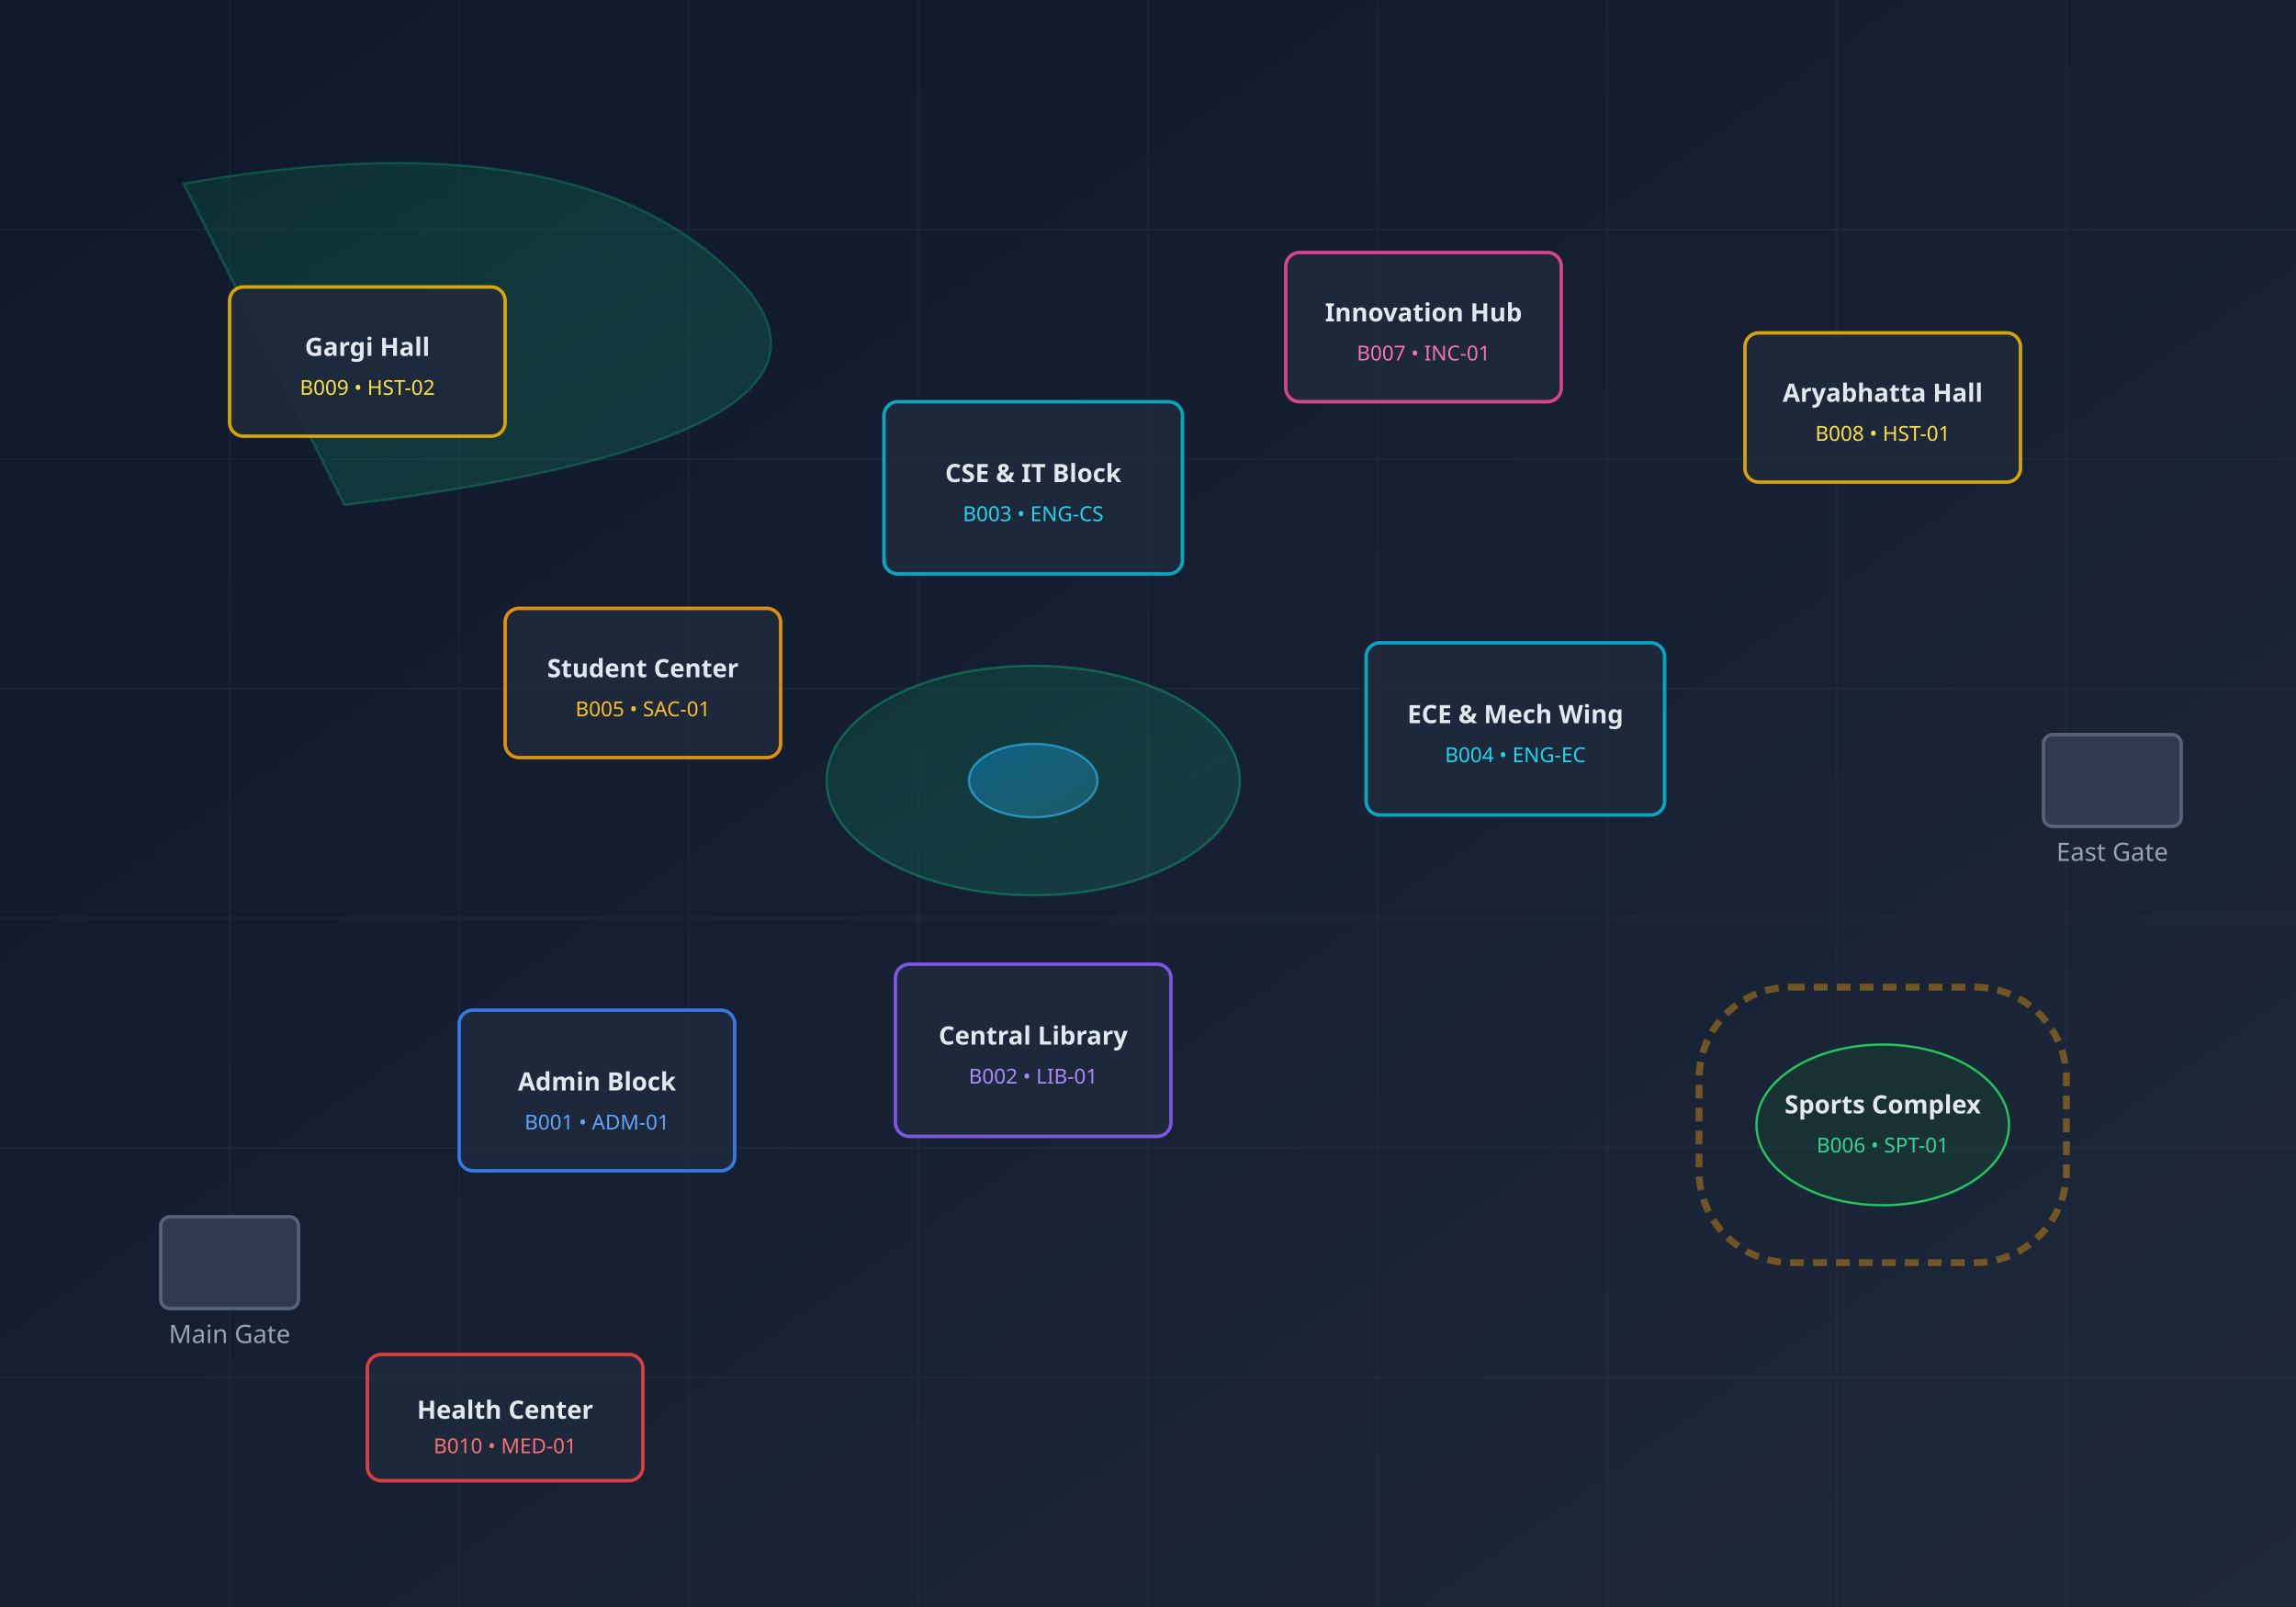
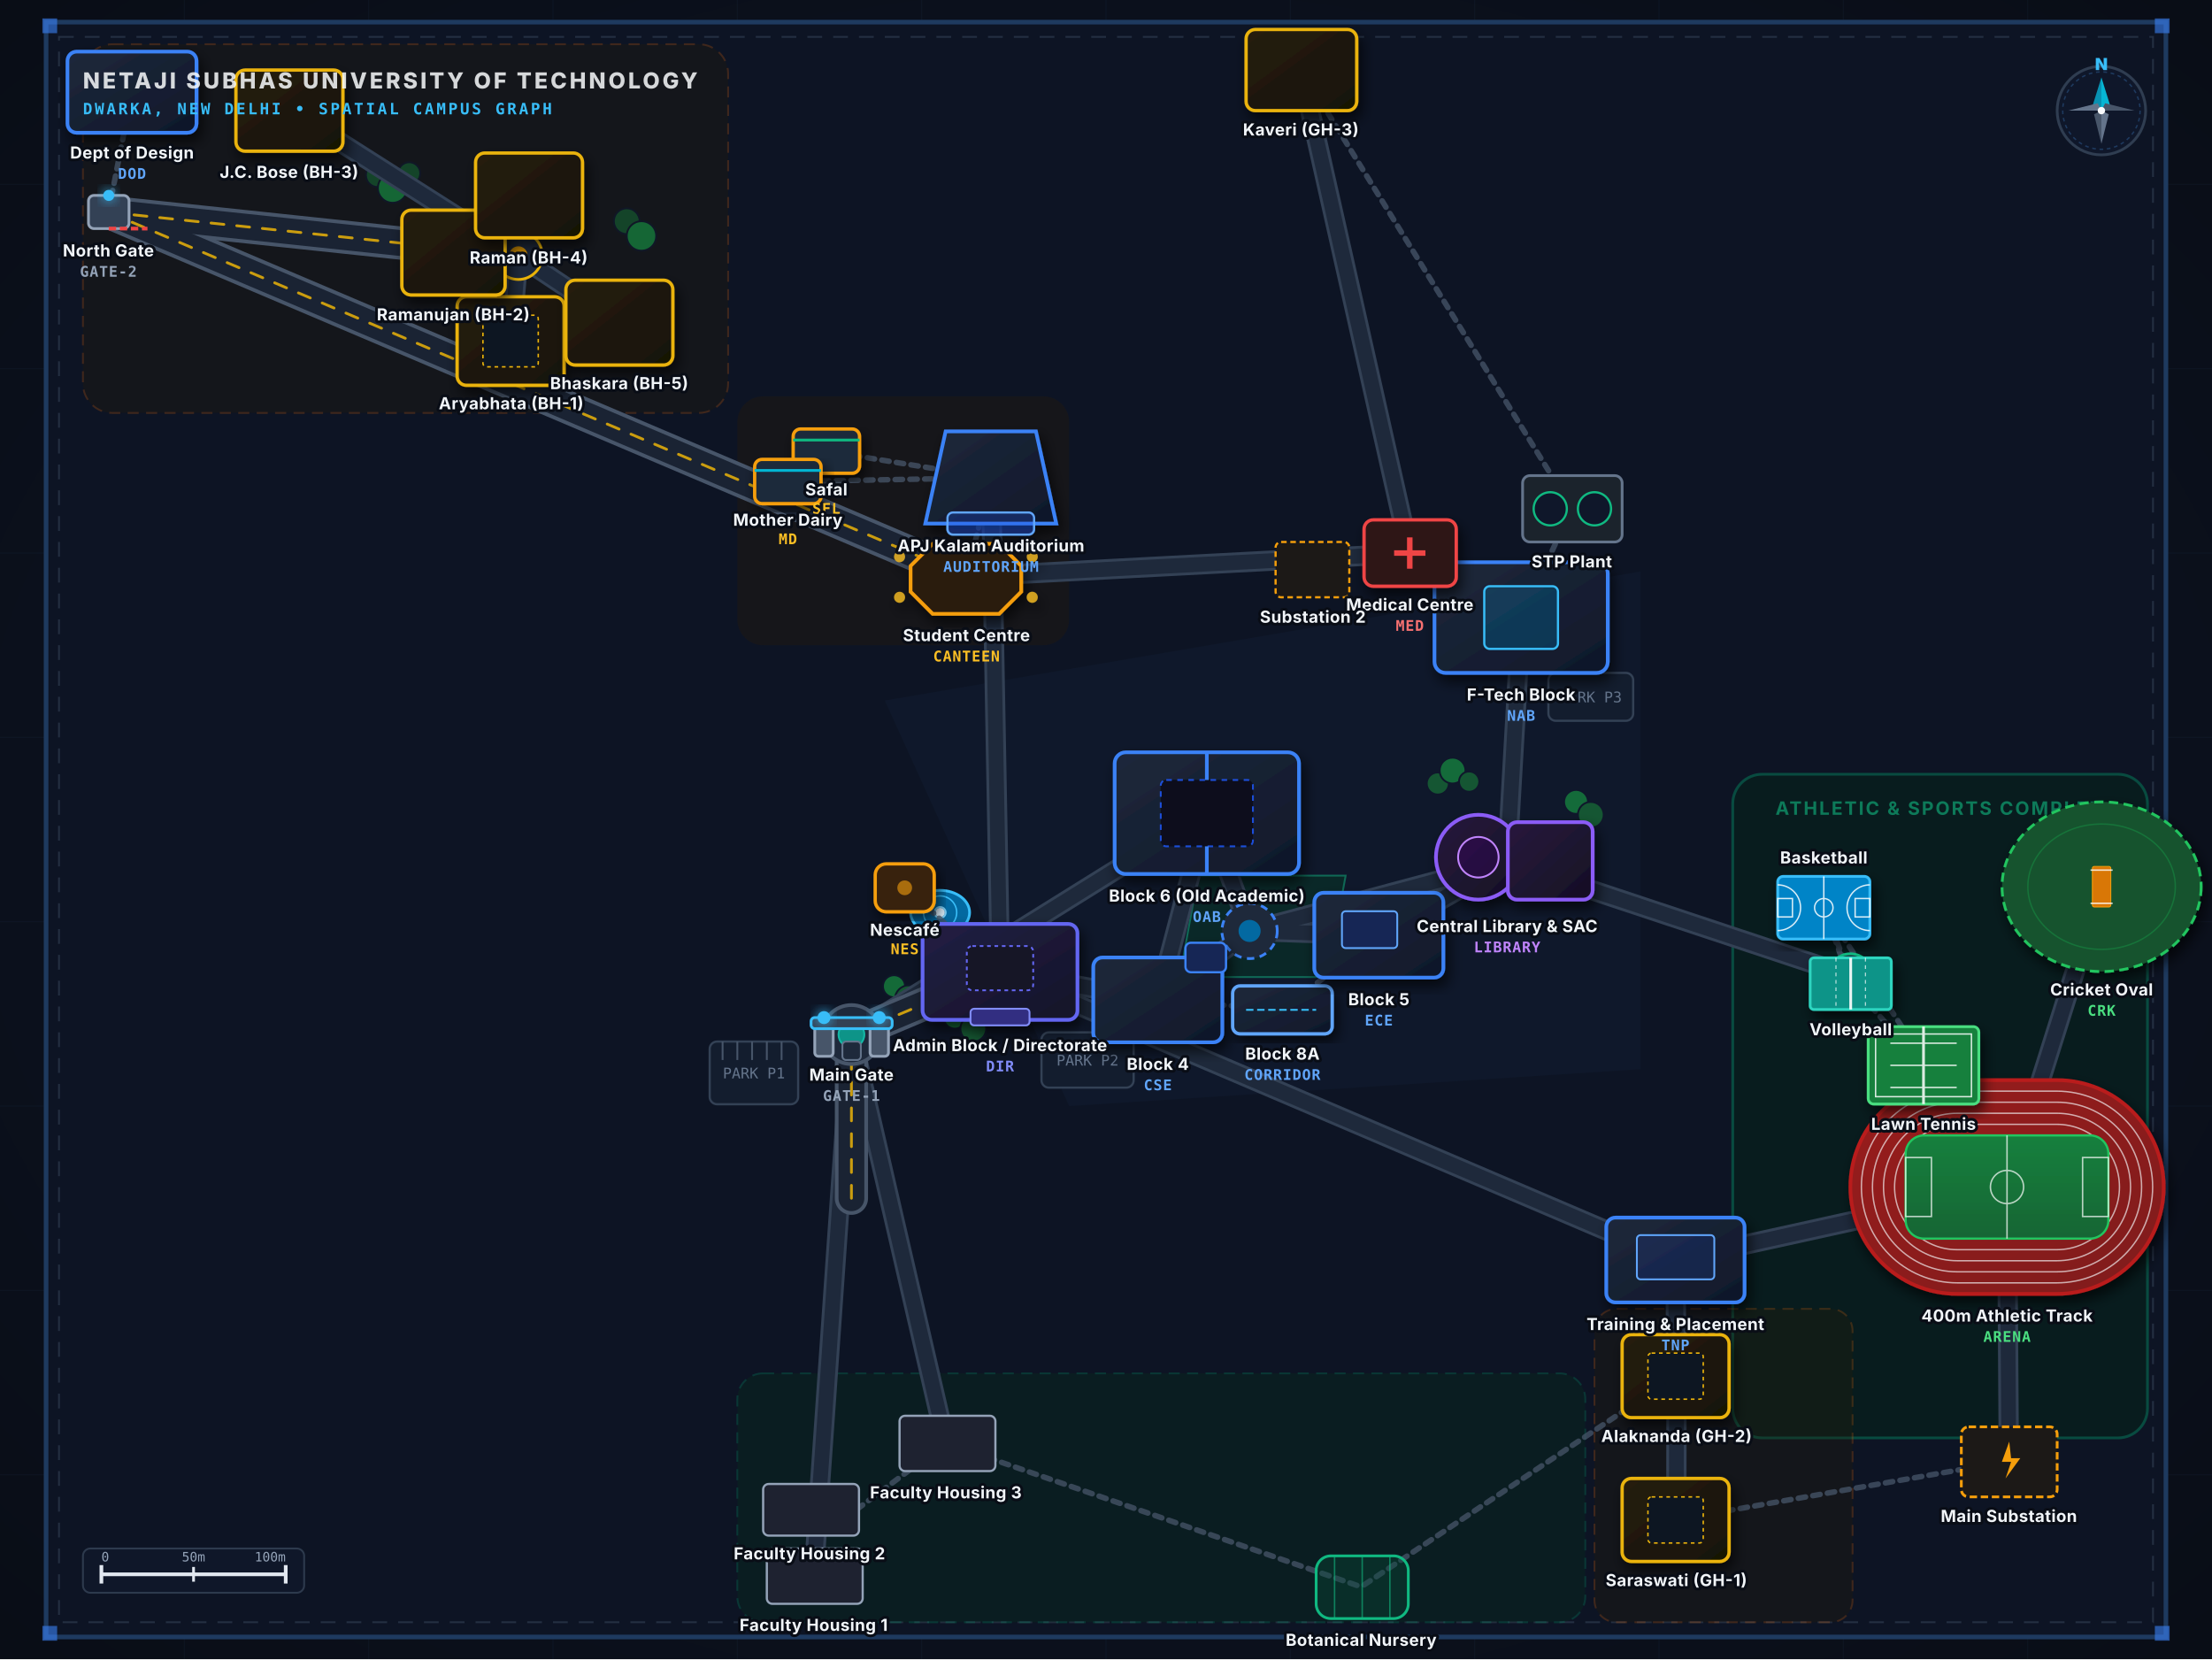
- <svg xmlns="http://www.w3.org/2000/svg" viewBox="0 0 1000 700" width="100%" height="100%" id="campusMapSvg">
+ <svg xmlns="http://www.w3.org/2000/svg" viewBox="0 0 1200 900" width="100%" height="100%" id="campusMapSvg">
  <defs>
-     <linearGradient id="bgGrad" x1="0%" y1="0%" x2="100%" y2="100%">
+     <radialGradient id="campusBgGrad" cx="50%" cy="50%" r="70%">
      <stop offset="0%" stop-color="#0f172a" />
-       <stop offset="100%" stop-color="#1e293b" />
+       <stop offset="100%" stop-color="#090d16" />
+     </radialGradient>
+     <linearGradient id="academicGrad" x1="0%" y1="0%" x2="100%" y2="100%">
+       <stop offset="0%" stop-color="#1e293b" />
+       <stop offset="100%" stop-color="#0f172a" />
    </linearGradient>
-     <linearGradient id="academicGrad" x1="0%" y1="0%" x2="100%" y2="100%">
-       <stop offset="0%" stop-color="#1e3a8a" stop-opacity="0.5" />
-       <stop offset="100%" stop-color="#3b82f6" stop-opacity="0.2" />
+     <linearGradient id="adminGrad" x1="0%" y1="0%" x2="100%" y2="100%">
+       <stop offset="0%" stop-color="#222044" />
+       <stop offset="100%" stop-color="#141328" />
    </linearGradient>
-     <linearGradient id="greenGrad" x1="0%" y1="0%" x2="100%" y2="100%">
-       <stop offset="0%" stop-color="#064e3b" stop-opacity="0.4" />
-       <stop offset="100%" stop-color="#10b981" stop-opacity="0.15" />
+     <linearGradient id="libraryGrad" x1="0%" y1="0%" x2="100%" y2="100%">
+       <stop offset="0%" stop-color="#281a3d" />
+       <stop offset="100%" stop-color="#150f24" />
    </linearGradient>
-     <linearGradient id="waterGrad" x1="0%" y1="0%" x2="100%" y2="100%">
-       <stop offset="0%" stop-color="#0284c7" stop-opacity="0.5" />
-       <stop offset="100%" stop-color="#38bdf8" stop-opacity="0.2" />
+     <linearGradient id="hostelGrad" x1="0%" y1="0%" x2="100%" y2="100%">
+       <stop offset="0%" stop-color="#261e0b" />
+       <stop offset="100%" stop-color="#171206" />
    </linearGradient>
-     <filter id="glow" x="-20%" y="-20%" width="140%" height="140%">
+     <linearGradient id="runningTrackGrad" x1="0%" y1="0%" x2="100%" y2="100%">
+       <stop offset="0%" stop-color="#991b1b" />
+       <stop offset="100%" stop-color="#7f1d1d" />
+     </linearGradient>
+     <linearGradient id="turfPitchGrad" x1="0%" y1="0%" x2="0%" y2="100%">
+       <stop offset="0%" stop-color="#15803d" />
+       <stop offset="100%" stop-color="#166534" />
+     </linearGradient>
+     <filter id="bldgShadow" x="-20%" y="-20%" width="140%" height="140%">
+       <feDropShadow dx="2" dy="4" stdDeviation="3.5" flood-color="#000000" flood-opacity="0.65" />
+     </filter>
+     <filter id="glowBeacon" x="-50%" y="-50%" width="200%" height="200%">
      <feGaussianBlur stdDeviation="3" result="blur" />
-       <feComposite in="SourceGraphic" in2="blur" operator="over" />
+       <feMerge>
+         <feMergeNode in="blur" />
+         <feMergeNode in="SourceGraphic" />
+       </feMerge>
    </filter>
+     <style>
+       @keyframes rippleAnim {
+         0% { r: 3px; opacity: 0.9; }
+         100% { r: 22px; opacity: 0; }
+       }
+       @keyframes gatePulse {
+         0%, 100% { opacity: 0.95; transform: scale(1); }
+         50% { opacity: 0.35; transform: scale(0.85); }
+       }
+       @keyframes emergencyPulse {
+         0%, 100% { opacity: 1; }
+         50% { opacity: 0.45; }
+       }
+       .beacon-dot {
+         animation: gatePulse 2s ease-in-out infinite;
+         transform-origin: center;
+       }
+       .ripple-ring {
+         animation: rippleAnim 2.8s cubic-bezier(0.2, 0.8, 0.4, 1) infinite;
+         transform-origin: center;
+       }
+       .emergency-beacon {
+         animation: emergencyPulse 1.4s ease-in-out infinite;
+       }
+       .bldg-shape {
+         transition: stroke 0.2s ease, filter 0.2s ease;
+       }
+       .bldg-shape:hover {
+         filter: drop-shadow(0 0 12px rgba(59, 130, 246, 0.65));
+       }
+       .map-lbl-title {
+         font-family: 'Inter', system-ui, -apple-system, sans-serif;
+         font-size: 9px;
+         font-weight: 700;
+         fill: #f1f5f9;
+         text-anchor: middle;
+         letter-spacing: 0.02em;
+         pointer-events: none;
+         paint-order: stroke;
+         stroke: #090d16;
+         stroke-width: 3px;
+         stroke-linejoin: round;
+       }
+       .map-lbl-code {
+         font-family: 'JetBrains Mono', 'Fira Code', monospace;
+         font-size: 8px;
+         font-weight: 700;
+         text-anchor: middle;
+         letter-spacing: 0.05em;
+         pointer-events: none;
+       }
+     </style>
  </defs>
-   <rect width="1000" height="700" fill="url(#bgGrad)" />
-   <g stroke="#334155" stroke-width="0.5" opacity="0.3">
-     <line x1="100" y1="0" x2="100" y2="700" />
-     <line x1="200" y1="0" x2="200" y2="700" />
-     <line x1="300" y1="0" x2="300" y2="700" />
-     <line x1="400" y1="0" x2="400" y2="700" />
-     <line x1="500" y1="0" x2="500" y2="700" />
-     <line x1="600" y1="0" x2="600" y2="700" />
-     <line x1="700" y1="0" x2="700" y2="700" />
-     <line x1="800" y1="0" x2="800" y2="700" />
-     <line x1="900" y1="0" x2="900" y2="700" />
-     <line x1="0" y1="100" x2="1000" y2="100" />
-     <line x1="0" y1="200" x2="1000" y2="200" />
-     <line x1="0" y1="300" x2="1000" y2="300" />
-     <line x1="0" y1="400" x2="1000" y2="400" />
-     <line x1="0" y1="500" x2="1000" y2="500" />
-     <line x1="0" y1="600" x2="1000" y2="600" />
-   </g>
-   <g id="campusZones">
-     <path d="M 80,80 Q 250,50 320,120 T 150,220 Z" fill="url(#greenGrad)" stroke="#10b981" stroke-width="1" stroke-opacity="0.3" />
-     <ellipse cx="450" cy="340" rx="90" ry="50" fill="url(#greenGrad)" stroke="#10b981" stroke-width="1" stroke-opacity="0.4" />
-     <ellipse cx="450" cy="340" rx="28" ry="16" fill="url(#waterGrad)" stroke="#38bdf8" stroke-width="1" stroke-opacity="0.6" />
-     <rect x="740" y="430" width="160" height="120" rx="40" fill="none" stroke="#f59e0b" stroke-width="3" stroke-opacity="0.4" stroke-dasharray="6,4" />
-     <ellipse cx="820" cy="490" rx="55" ry="35" fill="#14532d" fill-opacity="0.3" stroke="#22c55e" stroke-width="1" />
-   </g>
-   <g id="buildingFootprints">
-     <rect x="70" y="530" width="60" height="40" rx="4" fill="#334155" stroke="#64748b" stroke-width="1.5" opacity="0.8" />
-     <text x="100" y="585" fill="#94a3b8" font-size="11" text-anchor="middle" font-family="sans-serif">Main Gate</text>
-     <rect x="200" y="440" width="120" height="70" rx="6" fill="#1e293b" stroke="#3b82f6" stroke-width="1.5" opacity="0.9" />
-     <text x="260" y="475" fill="#e2e8f0" font-size="11" font-weight="bold" text-anchor="middle" font-family="sans-serif">Admin Block</text>
-     <text x="260" y="492" fill="#60a5fa" font-size="9" text-anchor="middle" font-family="sans-serif">B001 • ADM-01</text>
-     <rect x="390" y="420" width="120" height="75" rx="6" fill="#1e293b" stroke="#8b5cf6" stroke-width="1.5" opacity="0.9" />
-     <text x="450" y="455" fill="#e2e8f0" font-size="11" font-weight="bold" text-anchor="middle" font-family="sans-serif">Central Library</text>
-     <text x="450" y="472" fill="#a78bfa" font-size="9" text-anchor="middle" font-family="sans-serif">B002 • LIB-01</text>
-     <rect x="385" y="175" width="130" height="75" rx="6" fill="#1e293b" stroke="#06b6d4" stroke-width="1.5" opacity="0.9" />
-     <text x="450" y="210" fill="#e2e8f0" font-size="11" font-weight="bold" text-anchor="middle" font-family="sans-serif">CSE &amp; IT Block</text>
-     <text x="450" y="227" fill="#22d3ee" font-size="9" text-anchor="middle" font-family="sans-serif">B003 • ENG-CS</text>
-     <rect x="595" y="280" width="130" height="75" rx="6" fill="#1e293b" stroke="#06b6d4" stroke-width="1.5" opacity="0.9" />
-     <text x="660" y="315" fill="#e2e8f0" font-size="11" font-weight="bold" text-anchor="middle" font-family="sans-serif">ECE &amp; Mech Wing</text>
-     <text x="660" y="332" fill="#22d3ee" font-size="9" text-anchor="middle" font-family="sans-serif">B004 • ENG-EC</text>
-     <rect x="220" y="265" width="120" height="65" rx="6" fill="#1e293b" stroke="#f59e0b" stroke-width="1.5" opacity="0.9" />
-     <text x="280" y="295" fill="#e2e8f0" font-size="11" font-weight="bold" text-anchor="middle" font-family="sans-serif">Student Center</text>
-     <text x="280" y="312" fill="#fbbf24" font-size="9" text-anchor="middle" font-family="sans-serif">B005 • SAC-01</text>
-     <text x="820" y="485" fill="#e2e8f0" font-size="11" font-weight="bold" text-anchor="middle" font-family="sans-serif">Sports Complex</text>
-     <text x="820" y="502" fill="#34d399" font-size="9" text-anchor="middle" font-family="sans-serif">B006 • SPT-01</text>
-     <rect x="560" y="110" width="120" height="65" rx="6" fill="#1e293b" stroke="#ec4899" stroke-width="1.5" opacity="0.9" />
-     <text x="620" y="140" fill="#e2e8f0" font-size="11" font-weight="bold" text-anchor="middle" font-family="sans-serif">Innovation Hub</text>
-     <text x="620" y="157" fill="#f472b6" font-size="9" text-anchor="middle" font-family="sans-serif">B007 • INC-01</text>
-     <rect x="760" y="145" width="120" height="65" rx="6" fill="#1e293b" stroke="#eab308" stroke-width="1.5" opacity="0.9" />
-     <text x="820" y="175" fill="#e2e8f0" font-size="11" font-weight="bold" text-anchor="middle" font-family="sans-serif">Aryabhatta Hall</text>
-     <text x="820" y="192" fill="#fde047" font-size="9" text-anchor="middle" font-family="sans-serif">B008 • HST-01</text>
-     <rect x="100" y="125" width="120" height="65" rx="6" fill="#1e293b" stroke="#eab308" stroke-width="1.5" opacity="0.9" />
-     <text x="160" y="155" fill="#e2e8f0" font-size="11" font-weight="bold" text-anchor="middle" font-family="sans-serif">Gargi Hall</text>
-     <text x="160" y="172" fill="#fde047" font-size="9" text-anchor="middle" font-family="sans-serif">B009 • HST-02</text>
-     <rect x="890" y="320" width="60" height="40" rx="4" fill="#334155" stroke="#64748b" stroke-width="1.5" opacity="0.8" />
-     <text x="920" y="375" fill="#94a3b8" font-size="11" text-anchor="middle" font-family="sans-serif">East Gate</text>
-     <rect x="160" y="590" width="120" height="55" rx="6" fill="#1e293b" stroke="#ef4444" stroke-width="1.5" opacity="0.9" />
-     <text x="220" y="618" fill="#e2e8f0" font-size="11" font-weight="bold" text-anchor="middle" font-family="sans-serif">Health Center</text>
-     <text x="220" y="633" fill="#f87171" font-size="9" text-anchor="middle" font-family="sans-serif">B010 • MED-01</text>
+   <g id="terrainBaseLayer">
+     <rect width="1200" height="900" fill="url(#campusBgGrad)" />
+     <g stroke="#1e3a5f" stroke-width="0.5" opacity="0.14">
+       <line x1="100" y1="0" x2="100" y2="900" />
+       <line x1="200" y1="0" x2="200" y2="900" />
+       <line x1="300" y1="0" x2="300" y2="900" />
+       <line x1="400" y1="0" x2="400" y2="900" />
+       <line x1="500" y1="0" x2="500" y2="900" />
+       <line x1="600" y1="0" x2="600" y2="900" />
+       <line x1="700" y1="0" x2="700" y2="900" />
+       <line x1="800" y1="0" x2="800" y2="900" />
+       <line x1="900" y1="0" x2="900" y2="900" />
+       <line x1="1000" y1="0" x2="1000" y2="900" />
+       <line x1="1100" y1="0" x2="1100" y2="900" />
+       <line x1="0" y1="100" x2="1200" y2="100" />
+       <line x1="0" y1="200" x2="1200" y2="200" />
+       <line x1="0" y1="300" x2="1200" y2="300" />
+       <line x1="0" y1="400" x2="1200" y2="400" />
+       <line x1="0" y1="500" x2="1200" y2="500" />
+       <line x1="0" y1="600" x2="1200" y2="600" />
+       <line x1="0" y1="700" x2="1200" y2="700" />
+       <line x1="0" y1="800" x2="1200" y2="800" />
+     </g>
+     <polygon points="25,12 1175,12 1175,888 25,888" fill="#0d1424" stroke="#1e3a5f" stroke-width="2.5" />
+     <polygon points="32,20 1168,20 1168,880 32,880" fill="none" stroke="#334155" stroke-dasharray="8,6" stroke-width="1" opacity="0.6" />
+     <rect x="23" y="10" width="8" height="8" fill="#3b82f6" opacity="0.6" />
+     <rect x="1169" y="10" width="8" height="8" fill="#3b82f6" opacity="0.6" />
+     <rect x="1169" y="882" width="8" height="8" fill="#3b82f6" opacity="0.6" />
+     <rect x="23" y="882" width="8" height="8" fill="#3b82f6" opacity="0.6" />
+     <path d="M 480 380 L 890 310 L 890 580 L 580 600 Z" fill="#111d33" opacity="0.45" />
+     <rect x="940" y="420" width="225" height="360" rx="16" fill="#042319" stroke="#047857" stroke-width="1.5" opacity="0.55" />
+     <text x="1052" y="442" fill="#10b981" font-size="10" font-family="'Inter', sans-serif" font-weight="700" opacity="0.6" text-anchor="middle" letter-spacing="0.1em">ATHLETIC &amp; SPORTS COMPLEX</text>
+     <rect x="45" y="24" width="350" height="200" rx="16" fill="#241a06" opacity="0.3" stroke="#b45309" stroke-width="1" stroke-dasharray="6,4" />
+     <rect x="400" y="215" width="180" height="135" rx="14" fill="#291a08" opacity="0.35" />
+     <rect x="400" y="745" width="460" height="135" rx="14" fill="#062d1c" opacity="0.35" stroke="#047857" stroke-width="1" stroke-dasharray="6,4" />
+     <rect x="865" y="710" width="140" height="170" rx="12" fill="#241a06" opacity="0.3" stroke="#b45309" stroke-width="1" stroke-dasharray="6,4" />
+   </g>
+   <g id="landscapingLayer">
+     <ellipse cx="510" cy="495" rx="16" ry="12" fill="#0369a1" stroke="#38bdf8" stroke-width="1.5" />
+     <circle cx="510" cy="495" r="3" class="ripple-ring" fill="none" stroke="#7dd3fc" stroke-width="1" />
+     <circle cx="510" cy="495" r="9" class="ripple-ring" style="animation-delay: 1.4s;" fill="none" stroke="#38bdf8" stroke-width="0.8" />
+     <circle cx="510" cy="495" r="2.5" fill="#e0f2fe" />
+     <polygon points="650,475 730,475 720,530 640,530" fill="#063826" stroke="#10b981" stroke-width="1" opacity="0.5" />
+     <circle cx="678" cy="505" r="9" fill="#0d9488" opacity="0.4" />
+     <g fill="#15803d" stroke="#0f172a" stroke-width="1" opacity="0.8">
+       <circle cx="485" cy="535" r="6" />
+       <circle cx="493" cy="542" r="7.5" fill="#166534" />
+       <circle cx="488" cy="550" r="6" />
+       <circle cx="518" cy="552" r="6" />
+       <circle cx="528" cy="558" r="7" fill="#166534" />
+     </g>
+     <g fill="#166534" stroke="#0f172a" stroke-width="1" opacity="0.8">
+       <circle cx="780" cy="425" r="6" />
+       <circle cx="788" cy="418" r="7" fill="#15803d" />
+       <circle cx="797" cy="424" r="5.5" />
+       <circle cx="855" cy="435" r="6.5" fill="#15803d" />
+       <circle cx="863" cy="442" r="7" />
+     </g>
+     <g fill="#14532d" stroke="#0f172a" stroke-width="1" opacity="0.75">
+       <circle cx="205" cy="95" r="6.5" />
+       <circle cx="213" cy="102" r="8" fill="#15803d" />
+       <circle cx="222" cy="94" r="6" />
+       <circle cx="340" cy="120" r="7" />
+       <circle cx="348" cy="128" r="8" fill="#15803d" />
+     </g>
+     <g id="mainGateParking">
+       <rect x="385" y="565" width="48" height="34" rx="4" fill="#131d2e" stroke="#334155" stroke-width="1.2" />
+       <text x="409" y="585" fill="#64748b" font-size="8" font-family="'JetBrains Mono', monospace" text-anchor="middle">PARK P1</text>
+       <line x1="392" y1="565" x2="392" y2="575" stroke="#475569" stroke-width="1" />
+       <line x1="400" y1="565" x2="400" y2="575" stroke="#475569" stroke-width="1" />
+       <line x1="408" y1="565" x2="408" y2="575" stroke="#475569" stroke-width="1" />
+       <line x1="416" y1="565" x2="416" y2="575" stroke="#475569" stroke-width="1" />
+       <line x1="424" y1="565" x2="424" y2="575" stroke="#475569" stroke-width="1" />
+     </g>
+     <g id="adminParking">
+       <rect x="565" y="560" width="50" height="30" rx="4" fill="#131d2e" stroke="#334155" stroke-width="1.2" />
+       <text x="590" y="578" fill="#64748b" font-size="8" font-family="'JetBrains Mono', monospace" text-anchor="middle">PARK P2</text>
+     </g>
+     <g id="nabParking">
+       <rect x="840" y="365" width="46" height="26" rx="4" fill="#131d2e" stroke="#334155" stroke-width="1.2" />
+       <text x="863" y="381" fill="#64748b" font-size="8" font-family="'JetBrains Mono', monospace" text-anchor="middle">PARK P3</text>
+     </g>
+   </g>
+   <g id="roadNetworkLayer">
+     <g id="pedestrianWalkways" stroke="#475569" stroke-width="3" stroke-dasharray="4,4" stroke-linecap="round" opacity="0.75">
+       <line x1="628.1" y1="542.4" x2="695.7" y2="547.8" />
+       <line x1="695.7" y1="547.8" x2="748.0" y2="507.3" />
+       <line x1="537.6" y1="259.2" x2="524.3" y2="312.8" />
+       <line x1="537.6" y1="259.2" x2="448.3" y2="244.7" />
+       <line x1="537.6" y1="259.2" x2="427.4" y2="261.2" />
+       <line x1="542.5" y1="527.2" x2="490.8" y2="481.6" />
+       <line x1="58.8" y1="115.1" x2="71.6" y2="50.0" />
+       <line x1="764.8" y1="300.2" x2="712.2" y2="308.8" />
+       <line x1="825.2" y1="335.0" x2="852.7" y2="275.8" />
+       <line x1="852.7" y1="275.8" x2="705.7" y2="37.5" />
+       <line x1="1088.8" y1="643.9" x2="989.4" y2="492.4" />
+       <line x1="989.4" y1="492.4" x2="1004.0" y2="533.6" />
+       <line x1="1004.0" y1="533.6" x2="1043.5" y2="577.9" />
+       <line x1="1003.8" y1="529.4" x2="1004.0" y2="533.6" />
+       <line x1="1003.8" y1="529.4" x2="989.4" y2="492.4" />
+       <line x1="909.5" y1="746.2" x2="738.4" y2="860.8" />
+       <line x1="1089.8" y1="792.6" x2="909.4" y2="824.4" />
+       <line x1="441.4" y1="854.7" x2="439.1" y2="837.9" />
+       <line x1="439.1" y1="837.9" x2="513.1" y2="782.8" />
+       <line x1="513.1" y1="782.8" x2="738.4" y2="860.8" />
+     </g>
+     <g id="secondaryRoadCurbs" stroke="#334155" stroke-width="11" stroke-linecap="round" stroke-linejoin="round" fill="none">
+       <path d="M 461.9 561.2 L 654.7 441.1" />
+       <path d="M 542.5 527.2 L 628.1 542.4" />
+       <path d="M 654.7 441.1 L 628.1 542.4" />
+       <path d="M 677.9 505.0 L 654.7 441.1" />
+       <path d="M 677.9 505.0 L 628.1 542.4" />
+       <path d="M 677.9 505.0 L 748.0 507.3" />
+       <path d="M 677.9 505.0 L 817.6 467.6" />
+       <path d="M 748.0 507.3 L 817.6 467.6" />
+       <path d="M 817.6 467.6 L 825.2 335.0" />
+       <path d="M 825.2 335.0 L 764.8 300.2" />
+       <path d="M 764.8 300.2 L 524.3 312.8" />
+       <path d="M 764.8 300.2 L 705.7 37.5" />
+       <path d="M 542.5 527.2 L 537.6 259.2" />
+       <path d="M 281.2 138.6 L 156.8 59.5" />
+       <path d="M 281.2 138.6 L 286.8 105.9" />
+       <path d="M 281.2 138.6 L 335.9 175.1" />
+       <path d="M 281.2 138.6 L 245.9 136.8" />
+       <path d="M 281.2 138.6 L 277.3 185.0" />
+       <path d="M 542.5 527.2 L 908.9 683.5" />
+       <path d="M 908.9 683.5 L 1088.8 643.9" />
+       <path d="M 1088.8 643.9 L 1140.1 481.0" />
+       <path d="M 1003.8 529.4 L 817.6 467.6" />
+       <path d="M 908.9 683.5 L 909.5 746.2" />
+       <path d="M 909.5 746.2 L 909.4 824.4" />
+       <path d="M 1088.8 643.9 L 1089.8 792.6" />
+       <path d="M 461.9 561.2 L 441.4 854.7" />
+       <path d="M 513.1 782.8 L 461.9 561.2" />
+     </g>
+     <g id="secondaryRoadAsphalt" stroke="#1e293b" stroke-width="8" stroke-linecap="round" stroke-linejoin="round" fill="none">
+       <path d="M 461.9 561.2 L 654.7 441.1" />
+       <path d="M 542.5 527.2 L 628.1 542.4" />
+       <path d="M 654.7 441.1 L 628.1 542.4" />
+       <path d="M 677.9 505.0 L 654.7 441.1" />
+       <path d="M 677.9 505.0 L 628.1 542.4" />
+       <path d="M 677.9 505.0 L 748.0 507.3" />
+       <path d="M 677.9 505.0 L 817.6 467.6" />
+       <path d="M 748.0 507.3 L 817.6 467.6" />
+       <path d="M 817.6 467.6 L 825.2 335.0" />
+       <path d="M 825.2 335.0 L 764.8 300.2" />
+       <path d="M 764.8 300.2 L 524.3 312.8" />
+       <path d="M 764.8 300.2 L 705.7 37.5" />
+       <path d="M 542.5 527.2 L 537.6 259.2" />
+       <path d="M 281.2 138.6 L 156.8 59.5" />
+       <path d="M 281.2 138.6 L 286.8 105.9" />
+       <path d="M 281.2 138.6 L 335.9 175.1" />
+       <path d="M 281.2 138.6 L 245.9 136.8" />
+       <path d="M 281.2 138.6 L 277.3 185.0" />
+       <path d="M 542.5 527.2 L 908.9 683.5" />
+       <path d="M 908.9 683.5 L 1088.8 643.9" />
+       <path d="M 1088.8 643.9 L 1140.1 481.0" />
+       <path d="M 1003.8 529.4 L 817.6 467.6" />
+       <path d="M 908.9 683.5 L 909.5 746.2" />
+       <path d="M 909.5 746.2 L 909.4 824.4" />
+       <path d="M 1088.8 643.9 L 1089.8 792.6" />
+       <path d="M 461.9 561.2 L 441.4 854.7" />
+       <path d="M 513.1 782.8 L 461.9 561.2" />
+     </g>
+     <g stroke="#475569" stroke-width="18" stroke-linecap="round" fill="none">
+       <path d="M 461.9 650 L 461.9 561.2" />
+       <path d="M 461.9 561.2 L 542.5 527.2" />
+       <path d="M 58.8 115.1 L 281.2 138.6" />
+       <path d="M 58.8 115.1 L 524.3 312.8" />
+     </g>
+     <g stroke="#1a2333" stroke-width="14" stroke-linecap="round" fill="none">
+       <path d="M 461.9 650 L 461.9 561.2" />
+       <path d="M 461.9 561.2 L 542.5 527.2" />
+       <path d="M 58.8 115.1 L 281.2 138.6" />
+       <path d="M 58.8 115.1 L 524.3 312.8" />
+     </g>
+     <g stroke="#eab308" stroke-width="1.5" stroke-dasharray="7,7" stroke-linecap="round" fill="none" opacity="0.85">
+       <path d="M 461.9 650 L 461.9 561.2" />
+       <path d="M 461.9 561.2 L 542.5 527.2" />
+       <path d="M 58.8 115.1 L 281.2 138.6" />
+       <path d="M 58.8 115.1 L 524.3 312.8" />
+     </g>
+     <circle cx="461.9" cy="561.2" r="16" fill="#1e293b" stroke="#475569" stroke-width="2" />
+     <circle cx="461.9" cy="561.2" r="7" fill="#0d9488" stroke="#14b8a6" stroke-width="1" />
+     <circle cx="677.9" cy="505.0" r="15" fill="#1e293b" stroke="#3b82f6" stroke-width="1.5" stroke-dasharray="4,3" />
+     <circle cx="677.9" cy="505.0" r="6" fill="#0369a1" />
+     <circle cx="1003.8" cy="529.4" r="12" fill="#1e293b" stroke="#10b981" stroke-width="1.5" />
+     <circle cx="281.2" cy="138.6" r="13" fill="#1e293b" stroke="#eab308" stroke-width="1.5" />
+     <circle cx="281.2" cy="138.6" r="5" fill="#ca8a04" />
+   </g>
+   <g id="sportsComplexArena">
+     <g id="runningTrackFacility" filter="url(#bldgShadow)">
+       <rect x="1003.8" y="585.9" width="170" height="116" rx="58" fill="url(#runningTrackGrad)" stroke="#b91c1c" stroke-width="2" />
+       <g stroke="#f8fafc" stroke-width="0.75" fill="none" opacity="0.65">
+         <rect x="1009.8" y="591.9" width="158" height="104" rx="52" />
+         <rect x="1015.8" y="597.9" width="146" height="92" rx="46" />
+         <rect x="1021.8" y="603.9" width="134" height="80" rx="40" />
+         <rect x="1027.8" y="609.9" width="122" height="68" rx="34" />
+       </g>
+       <rect x="1033.8" y="615.9" width="110" height="56" rx="10" fill="url(#turfPitchGrad)" stroke="#22c55e" stroke-width="1.2" />
+       <g stroke="#ffffff" stroke-width="0.8" fill="none" opacity="0.7">
+         <line x1="1088.8" y1="615.9" x2="1088.8" y2="671.9" />
+         <circle cx="1088.8" cy="643.9" r="9" />
+         <rect x="1033.8" y="627.9" width="14" height="32" />
+         <rect x="1129.8" y="627.9" width="14" height="32" />
+       </g>
+     </g>
+     <g id="cricketGroundFacility">
+       <ellipse cx="1140.1" cy="481.0" rx="54" ry="46" fill="#14532d" stroke="#22c55e" stroke-width="1.5" stroke-dasharray="5,3" filter="url(#bldgShadow)" />
+       <ellipse cx="1140.1" cy="481.0" rx="40" ry="34" fill="none" stroke="#16a34a" stroke-width="0.75" opacity="0.4" />
+       <rect x="1135.1" y="470.0" width="10" height="22" fill="#d97706" rx="1" stroke="#f59e0b" stroke-width="0.5" />
+       <line x1="1134.1" y1="472.0" x2="1146.1" y2="472.0" stroke="#ffffff" stroke-width="0.8" opacity="0.8" />
+       <line x1="1134.1" y1="490.0" x2="1146.1" y2="490.0" stroke="#ffffff" stroke-width="0.8" opacity="0.8" />
+     </g>
+     <g id="basketballFacility" filter="url(#bldgShadow)">
+       <rect x="964.4" y="475.4" width="50" height="34" rx="3" fill="#0284c7" stroke="#38bdf8" stroke-width="1.5" />
+       <g stroke="#ffffff" stroke-width="0.75" fill="none" opacity="0.85">
+         <line x1="989.4" y1="475.4" x2="989.4" y2="509.4" />
+         <circle cx="989.4" cy="492.4" r="5" />
+         <rect x="964.4" y="487.4" width="8" height="10" />
+         <rect x="1006.4" y="487.4" width="8" height="10" />
+         <path d="M 964.4 480 A 12 12 0 0 1 964.4 504.8" />
+         <path d="M 1014.4 480 A 12 12 0 0 0 1014.4 504.8" />
+       </g>
+     </g>
+     <g id="volleyballFacility" filter="url(#bldgShadow)">
+       <rect x="982.0" y="519.6" width="44" height="28" rx="2" fill="#0d9488" stroke="#2dd4bf" stroke-width="1.5" />
+       <line x1="1004.0" y1="519.6" x2="1004.0" y2="547.6" stroke="#ffffff" stroke-width="1.5" opacity="0.9" />
+       <line x1="996.0" y1="519.6" x2="996.0" y2="547.6" stroke="#ffffff" stroke-width="0.6" stroke-dasharray="2,2" opacity="0.7" />
+       <line x1="1012.0" y1="519.6" x2="1012.0" y2="547.6" stroke="#ffffff" stroke-width="0.6" stroke-dasharray="2,2" opacity="0.7" />
+     </g>
+     <g id="tennisFacility" filter="url(#bldgShadow)">
+       <rect x="1013.5" y="556.9" width="60" height="42" rx="3" fill="#15803d" stroke="#4ade80" stroke-width="1.5" />
+       <g stroke="#ffffff" stroke-width="0.75" fill="none" opacity="0.85">
+         <rect x="1017.5" y="560.9" width="52" height="34" />
+         <line x1="1043.5" y1="556.9" x2="1043.5" y2="598.9" stroke="#ffffff" stroke-width="1.5" />
+         <line x1="1025.5" y1="565.9" x2="1061.5" y2="565.9" />
+         <line x1="1025.5" y1="589.9" x2="1061.5" y2="589.9" />
+         <line x1="1025.5" y1="577.9" x2="1061.5" y2="577.9" />
+       </g>
+     </g>
+   </g>
+   <g id="architecturalFootprintsLayer">
+     <g id="bldg-B001" class="bldg-shape" filter="url(#bldgShadow)">
+       <rect x="500.5" y="501.2" width="84" height="52" rx="5" fill="url(#adminGrad)" stroke="#6366f1" stroke-width="2" />
+       <rect x="526.5" y="547.2" width="32" height="9" rx="2" fill="#312e81" stroke="#818cf8" stroke-width="1" />
+       <rect x="524.5" y="513.2" width="36" height="24" rx="3" fill="#131226" stroke="#6366f1" stroke-dasharray="2,2" stroke-width="1" />
+     </g>
+     <g id="bldg-B004" class="bldg-shape" filter="url(#bldgShadow)">
+       <rect x="604.7" y="408.1" width="100" height="66" rx="6" fill="url(#academicGrad)" stroke="#3b82f6" stroke-width="2" />
+       <rect x="629.7" y="423.1" width="50" height="36" rx="3" fill="#090f1d" stroke="#1d4ed8" stroke-dasharray="3,3" stroke-width="1" />
+       <line x1="654.7" y1="408.1" x2="654.7" y2="423.1" stroke="#3b82f6" stroke-width="2" />
+       <line x1="654.7" y1="459.1" x2="654.7" y2="474.1" stroke="#3b82f6" stroke-width="2" />
+     </g>
+     <g id="bldg-B002" class="bldg-shape" filter="url(#bldgShadow)">
+       <rect x="593.1" y="519.4" width="70" height="46" rx="5" fill="url(#academicGrad)" stroke="#3b82f6" stroke-width="2" />
+       <rect x="643.1" y="511.4" width="22" height="16" rx="3" fill="#172554" stroke="#3b82f6" stroke-width="1.2" />
+     </g>
+     <g id="bldg-B005" class="bldg-shape" filter="url(#bldgShadow)">
+       <rect x="668.7" y="534.8" width="54" height="26" rx="4" fill="url(#academicGrad)" stroke="#60a5fa" stroke-width="1.8" />
+       <line x1="676" y1="547.8" x2="714" y2="547.8" stroke="#38bdf8" stroke-width="1" stroke-dasharray="4,2" />
+     </g>
+     <g id="bldg-B003" class="bldg-shape" filter="url(#bldgShadow)">
+       <rect x="713.0" y="484.3" width="70" height="46" rx="5" fill="url(#academicGrad)" stroke="#3b82f6" stroke-width="2" />
+       <rect x="728.0" y="494.3" width="30" height="20" rx="2" fill="#172554" stroke="#60a5fa" stroke-width="1" />
+     </g>
+     <g id="bldg-B006" class="bldg-shape" filter="url(#bldgShadow)">
+       <rect x="778.2" y="305.0" width="94" height="60" rx="6" fill="url(#academicGrad)" stroke="#3b82f6" stroke-width="2" />
+       <rect x="805.2" y="318.0" width="40" height="34" rx="3" fill="#0284c7" fill-opacity="0.25" stroke="#38bdf8" stroke-width="1.2" />
+     </g>
+     <g id="bldg-B007" class="bldg-shape" filter="url(#bldgShadow)">
+       <polygon points="502,284 573,284 562,234 513,234" fill="url(#academicGrad)" stroke="#3b82f6" stroke-width="2" />
+       <rect x="514" y="278" width="47" height="12" rx="3" fill="#1d4ed8" fill-opacity="0.3" stroke="#60a5fa" stroke-width="1.2" />
+     </g>
+     <g id="bldg-B010" class="bldg-shape" filter="url(#bldgShadow)">
+       <circle cx="802" cy="465" r="23" fill="url(#libraryGrad)" stroke="#8b5cf6" stroke-width="2" />
+       <circle cx="802" cy="465" r="11" fill="#3b0764" fill-opacity="0.35" stroke="#c084fc" stroke-width="1" />
+       <rect x="818" y="446" width="46" height="42" rx="5" fill="url(#libraryGrad)" stroke="#8b5cf6" stroke-width="2" />
+     </g>
+     <g id="bldg-B011" class="bldg-shape" filter="url(#bldgShadow)">
+       <polygon points="506,295 542,295 554,307 554,321 542,333 506,333 494,321 494,307" fill="#2b1a08" stroke="#f59e0b" stroke-width="2" />
+       <circle cx="488" cy="302" r="3" fill="#fbbf24" opacity="0.8" />
+       <circle cx="488" cy="324" r="3" fill="#fbbf24" opacity="0.8" />
+       <circle cx="560" cy="302" r="3" fill="#fbbf24" opacity="0.8" />
+       <circle cx="560" cy="324" r="3" fill="#fbbf24" opacity="0.8" />
+     </g>
+     <g id="bldg-B012" class="bldg-shape" filter="url(#bldgShadow)">
+       <rect x="430.3" y="232.7" width="36" height="24" rx="4" fill="#1e293b" stroke="#f59e0b" stroke-width="1.8" />
+       <line x1="430.3" y1="238.7" x2="466.3" y2="238.7" stroke="#10b981" stroke-width="1.5" />
+     </g>
+     <g id="bldg-B013" class="bldg-shape" filter="url(#bldgShadow)">
+       <rect x="409.4" y="249.2" width="36" height="24" rx="4" fill="#1e293b" stroke="#f59e0b" stroke-width="1.8" />
+       <line x1="409.4" y1="255.2" x2="445.4" y2="255.2" stroke="#06b6d4" stroke-width="1.5" />
+     </g>
+     <g id="bldg-B014" class="bldg-shape" filter="url(#bldgShadow)">
+       <rect x="474.8" y="468.6" width="32" height="26" rx="6" fill="#38230b" stroke="#f59e0b" stroke-width="1.8" />
+       <circle cx="490.8" cy="481.6" r="4" fill="#f59e0b" opacity="0.6" />
+     </g>
+     <g id="bldg-B008" class="bldg-shape" filter="url(#bldgShadow)">
+       <rect x="36.6" y="28.0" width="70" height="44" rx="5" fill="url(#academicGrad)" stroke="#3b82f6" stroke-width="2" />
+     </g>
+     <g id="bldg-B009" class="bldg-shape" filter="url(#bldgShadow)">
+       <rect x="871.4" y="660.5" width="75" height="46" rx="5" fill="url(#academicGrad)" stroke="#3b82f6" stroke-width="2" />
+       <rect x="888" y="670" width="42" height="24" rx="2" fill="#1e3a8a" fill-opacity="0.3" stroke="#60a5fa" stroke-width="1" />
+     </g>
+     <g id="bldg-B020" class="bldg-shape" filter="url(#bldgShadow)">
+       <rect x="248" y="161" width="58" height="48" rx="5" fill="url(#hostelGrad)" stroke="#eab308" stroke-width="1.8" />
+       <rect x="262" y="171" width="30" height="28" rx="2" fill="#0d1424" stroke="#eab308" stroke-dasharray="2,2" stroke-width="0.8" />
+     </g>
+     <g id="bldg-B021" class="bldg-shape" filter="url(#bldgShadow)">
+       <rect x="218" y="114" width="56" height="46" rx="5" fill="url(#hostelGrad)" stroke="#eab308" stroke-width="1.8" />
+     </g>
+     <g id="bldg-B022" class="bldg-shape" filter="url(#bldgShadow)">
+       <rect x="128" y="38" width="58" height="44" rx="5" fill="url(#hostelGrad)" stroke="#eab308" stroke-width="1.8" />
+     </g>
+     <g id="bldg-B023" class="bldg-shape" filter="url(#bldgShadow)">
+       <rect x="258" y="83" width="58" height="46" rx="5" fill="url(#hostelGrad)" stroke="#eab308" stroke-width="1.8" />
+     </g>
+     <g id="bldg-B024" class="bldg-shape" filter="url(#bldgShadow)">
+       <rect x="307" y="152" width="58" height="46" rx="5" fill="url(#hostelGrad)" stroke="#eab308" stroke-width="1.8" />
+     </g>
+     <g id="bldg-B025" class="bldg-shape" filter="url(#bldgShadow)">
+       <rect x="880" y="802" width="58" height="45" rx="5" fill="url(#hostelGrad)" stroke="#eab308" stroke-width="1.8" />
+       <rect x="894" y="812" width="30" height="25" rx="2" fill="#0d1424" stroke="#eab308" stroke-dasharray="2,2" stroke-width="0.8" />
+     </g>
+     <g id="bldg-B026" class="bldg-shape" filter="url(#bldgShadow)">
+       <rect x="880" y="724" width="58" height="45" rx="5" fill="url(#hostelGrad)" stroke="#eab308" stroke-width="1.8" />
+       <rect x="894" y="734" width="30" height="25" rx="2" fill="#0d1424" stroke="#eab308" stroke-dasharray="2,2" stroke-width="0.8" />
+     </g>
+     <g id="bldg-B027" class="bldg-shape" filter="url(#bldgShadow)">
+       <rect x="676" y="16" width="60" height="44" rx="5" fill="url(#hostelGrad)" stroke="#eab308" stroke-width="1.8" />
+     </g>
+     <g id="bldg-B028" class="bldg-shape" filter="url(#bldgShadow)">
+       <rect x="740" y="282" width="50" height="36" rx="5" fill="#2d1518" stroke="#ef4444" stroke-width="1.8" />
+       <path d="M 764.8 293 v 14 M 757.8 300 h 14" stroke="#ef4444" stroke-width="3" stroke-linecap="square" class="emergency-beacon" />
+     </g>
+     <g id="bldg-B033" class="bldg-shape">
+       <rect x="826" y="258" width="54" height="36" rx="4" fill="#1b232c" stroke="#64748b" stroke-width="1.5" />
+       <circle cx="841" cy="276" r="9" fill="#0f172a" stroke="#10b981" stroke-width="1.2" />
+       <circle cx="865" cy="276" r="9" fill="#0f172a" stroke="#10b981" stroke-width="1.2" />
+     </g>
+     <g id="bldg-B034" class="bldg-shape">
+       <rect x="1064" y="774" width="52" height="38" rx="4" fill="#1c1917" stroke="#f59e0b" stroke-width="1.5" stroke-dasharray="4,2" />
+       <polygon points="1090,782 1086,793 1091,793 1088,802 1096,791 1091,791" fill="#f59e0b" />
+     </g>
+     <g id="bldg-B035" class="bldg-shape">
+       <rect x="692" y="294" width="40" height="30" rx="3" fill="#1c1917" stroke="#f59e0b" stroke-width="1.2" stroke-dasharray="3,2" />
+     </g>
+     <g id="facultyHousingComplex" stroke="#94a3b8" stroke-width="1.2">
+       <rect x="416" y="840" width="52" height="30" rx="3" fill="#1e2230" />
+       <rect x="414" y="805" width="52" height="28" rx="3" fill="#1e2230" />
+       <rect x="488" y="768" width="52" height="30" rx="3" fill="#1e2230" />
+     </g>
+     <g id="bldg-B032">
+       <rect x="714" y="844" width="50" height="34" rx="8" fill="#064e3b" fill-opacity="0.35" stroke="#10b981" stroke-width="1.5" />
+       <line x1="724" y1="844" x2="724" y2="878" stroke="#10b981" stroke-width="0.8" opacity="0.6" />
+       <line x1="739" y1="844" x2="739" y2="878" stroke="#10b981" stroke-width="0.8" opacity="0.6" />
+       <line x1="754" y1="844" x2="754" y2="878" stroke="#10b981" stroke-width="0.8" opacity="0.6" />
+     </g>
+     <g id="mainGatePortal">
+       <rect x="442" y="555" width="10" height="18" rx="2" fill="#475569" stroke="#94a3b8" stroke-width="1.5" />
+       <rect x="472" y="555" width="10" height="18" rx="2" fill="#475569" stroke="#94a3b8" stroke-width="1.5" />
+       <rect x="440" y="552" width="44" height="6" rx="2" fill="#334155" stroke="#38bdf8" stroke-width="1.5" />
+       <rect x="457" y="565" width="10" height="10" rx="2" fill="#1e293b" stroke="#64748b" stroke-width="1" />
+       <circle cx="447" cy="552" r="3.5" fill="#38bdf8" class="beacon-dot" filter="url(#glowBeacon)" />
+       <circle cx="477" cy="552" r="3.5" fill="#38bdf8" class="beacon-dot" filter="url(#glowBeacon)" />
+     </g>
+     <g id="northGatePortal">
+       <rect x="48" y="106" width="22" height="18" rx="3" fill="#334155" stroke="#94a3b8" stroke-width="1.5" />
+       <line x1="59" y1="124" x2="80" y2="124" stroke="#ef4444" stroke-width="2" stroke-dasharray="4,2" />
+       <circle cx="59" cy="106" r="3" fill="#38bdf8" class="beacon-dot" filter="url(#glowBeacon)" />
+     </g>
+   </g>
+   <g id="cartographicLabelsLayer">
+     <text x="461.9" y="586.2" class="map-lbl-title">Main Gate</text>
+     <text x="461.9" y="597.2" class="map-lbl-code" fill="#94a3b8">GATE-1</text>
+     <text x="58.8" y="139.1" class="map-lbl-title">North Gate</text>
+     <text x="58.8" y="150.1" class="map-lbl-code" fill="#94a3b8">GATE-2</text>
+     <text x="542.5" y="570.2" class="map-lbl-title">Admin Block / Directorate</text>
+     <text x="542.5" y="581.2" class="map-lbl-code" fill="#818cf8">DIR</text>
+     <text x="628.1" y="580.4" class="map-lbl-title">Block 4</text>
+     <text x="628.1" y="591.4" class="map-lbl-code" fill="#60a5fa">CSE</text>
+     <text x="748.0" y="545.3" class="map-lbl-title">Block 5</text>
+     <text x="748.0" y="556.3" class="map-lbl-code" fill="#60a5fa">ECE</text>
+     <text x="654.7" y="489.1" class="map-lbl-title">Block 6 (Old Academic)</text>
+     <text x="654.7" y="500.1" class="map-lbl-code" fill="#60a5fa">OAB</text>
+     <text x="695.7" y="574.8" class="map-lbl-title">Block 8A</text>
+     <text x="695.7" y="585.8" class="map-lbl-code" fill="#60a5fa">CORRIDOR</text>
+     <text x="825.2" y="380.0" class="map-lbl-title">F-Tech Block</text>
+     <text x="825.2" y="391.0" class="map-lbl-code" fill="#60a5fa">NAB</text>
+     <text x="537.6" y="299.2" class="map-lbl-title">APJ Kalam Auditorium</text>
+     <text x="537.6" y="310.2" class="map-lbl-code" fill="#60a5fa">AUDITORIUM</text>
+     <text x="71.6" y="86.0" class="map-lbl-title">Dept of Design</text>
+     <text x="71.6" y="97.0" class="map-lbl-code" fill="#60a5fa">DOD</text>
+     <text x="908.9" y="721.5" class="map-lbl-title">Training &amp; Placement</text>
+     <text x="908.9" y="732.5" class="map-lbl-code" fill="#60a5fa">TNP</text>
+     <text x="817.6" y="505.6" class="map-lbl-title">Central Library &amp; SAC</text>
+     <text x="817.6" y="516.6" class="map-lbl-code" fill="#c084fc">LIBRARY</text>
+     <text x="524.3" y="347.8" class="map-lbl-title">Student Centre</text>
+     <text x="524.3" y="358.8" class="map-lbl-code" fill="#fbbf24">CANTEEN</text>
+     <text x="448.3" y="268.7" class="map-lbl-title">Safal</text>
+     <text x="448.3" y="278.7" class="map-lbl-code" fill="#fbbf24">SFL</text>
+     <text x="427.4" y="285.2" class="map-lbl-title">Mother Dairy</text>
+     <text x="427.4" y="295.2" class="map-lbl-code" fill="#fbbf24">MD</text>
+     <text x="490.8" y="507.6" class="map-lbl-title">Nescafé</text>
+     <text x="490.8" y="517.6" class="map-lbl-code" fill="#fbbf24">NES</text>
+     <text x="1088.8" y="716.9" class="map-lbl-title">400m Athletic Track</text>
+     <text x="1088.8" y="727.9" class="map-lbl-code" fill="#4ade80">ARENA</text>
+     <text x="1140.1" y="540.0" class="map-lbl-title">Cricket Oval</text>
+     <text x="1140.1" y="551.0" class="map-lbl-code" fill="#4ade80">CRK</text>
+     <text x="989.4" y="468.4" class="map-lbl-title">Basketball</text>
+     <text x="1004.0" y="561.6" class="map-lbl-title">Volleyball</text>
+     <text x="1043.5" y="612.9" class="map-lbl-title">Lawn Tennis</text>
+     <text x="277.3" y="222.0" class="map-lbl-title">Aryabhata (BH-1)</text>
+     <text x="245.9" y="173.8" class="map-lbl-title">Ramanujan (BH-2)</text>
+     <text x="156.8" y="96.5" class="map-lbl-title">J.C. Bose (BH-3)</text>
+     <text x="286.8" y="142.9" class="map-lbl-title">Raman (BH-4)</text>
+     <text x="335.9" y="211.1" class="map-lbl-title">Bhaskara (BH-5)</text>
+     <text x="909.4" y="860.4" class="map-lbl-title">Saraswati (GH-1)</text>
+     <text x="909.5" y="782.2" class="map-lbl-title">Alaknanda (GH-2)</text>
+     <text x="705.7" y="73.5" class="map-lbl-title">Kaveri (GH-3)</text>
+     <text x="764.8" y="331.2" class="map-lbl-title">Medical Centre</text>
+     <text x="764.8" y="342.2" class="map-lbl-code" fill="#f87171">MED</text>
+     <text x="441.4" y="884.7" class="map-lbl-title">Faculty Housing 1</text>
+     <text x="439.1" y="845.9" class="map-lbl-title">Faculty Housing 2</text>
+     <text x="513.1" y="812.8" class="map-lbl-title">Faculty Housing 3</text>
+     <text x="738.4" y="892.8" class="map-lbl-title">Botanical Nursery</text>
+     <text x="852.7" y="307.8" class="map-lbl-title">STP Plant</text>
+     <text x="1089.8" y="825.6" class="map-lbl-title">Main Substation</text>
+     <text x="712.2" y="337.8" class="map-lbl-title">Substation 2</text>
+   </g>
+   <g id="mapOrnamentsLayer">
+     <text x="45" y="48" font-family="'Inter', sans-serif" font-size="12" font-weight="800" fill="#f8fafc" letter-spacing="0.12em" opacity="0.85">NETAJI SUBHAS UNIVERSITY OF TECHNOLOGY</text>
+     <text x="45" y="62" font-family="'JetBrains Mono', monospace" font-size="8.5" font-weight="600" fill="#38bdf8" letter-spacing="0.15em">DWARKA, NEW DELHI • SPATIAL CAMPUS GRAPH</text>
+     <g id="metricScaleBar" transform="translate(45, 840)">
+       <rect x="0" y="0" width="120" height="24" rx="4" fill="#0f172a" stroke="#334155" stroke-width="1" opacity="0.85" />
+       <line x1="10" y1="14" x2="110" y2="14" stroke="#e2e8f0" stroke-width="2" />
+       <line x1="10" y1="9" x2="10" y2="19" stroke="#e2e8f0" stroke-width="2" />
+       <line x1="60" y1="10" x2="60" y2="18" stroke="#e2e8f0" stroke-width="1.5" />
+       <line x1="110" y1="9" x2="110" y2="19" stroke="#e2e8f0" stroke-width="2" />
+       <text x="10" y="7" font-family="'JetBrains Mono', monospace" font-size="7" fill="#94a3b8">0</text>
+       <text x="60" y="7" font-family="'JetBrains Mono', monospace" font-size="7" fill="#94a3b8" text-anchor="middle">50m</text>
+       <text x="110" y="7" font-family="'JetBrains Mono', monospace" font-size="7" fill="#94a3b8" text-anchor="end">100m</text>
+     </g>
+     <g id="compassRose" transform="translate(1140, 60)">
+       <circle cx="0" cy="0" r="24" fill="#0f172a" stroke="#334155" stroke-width="1.5" opacity="0.9" />
+       <circle cx="0" cy="0" r="21" fill="none" stroke="#1e3a5f" stroke-width="0.75" stroke-dasharray="2,2" />
+       <polygon points="0,-18 5,-2 0,0" fill="#06b6d4" />
+       <polygon points="0,-18 -5,-2 0,0" fill="#0891b2" />
+       <polygon points="0,18 4,2 0,0" fill="#64748b" />
+       <polygon points="0,18 -4,2 0,0" fill="#475569" />
+       <polygon points="18,0 2,-4 0,0" fill="#475569" />
+       <polygon points="-18,0 -2,-4 0,0" fill="#64748b" />
+       <text x="0" y="-22" font-family="'Inter', sans-serif" font-size="9" font-weight="900" fill="#38bdf8" text-anchor="middle">N</text>
+       <circle cx="0" cy="0" r="2" fill="#f8fafc" />
+     </g>
  </g>
  <g id="graphEdgesLayer" />
  <g id="graphNodesLayer" />
</svg>
